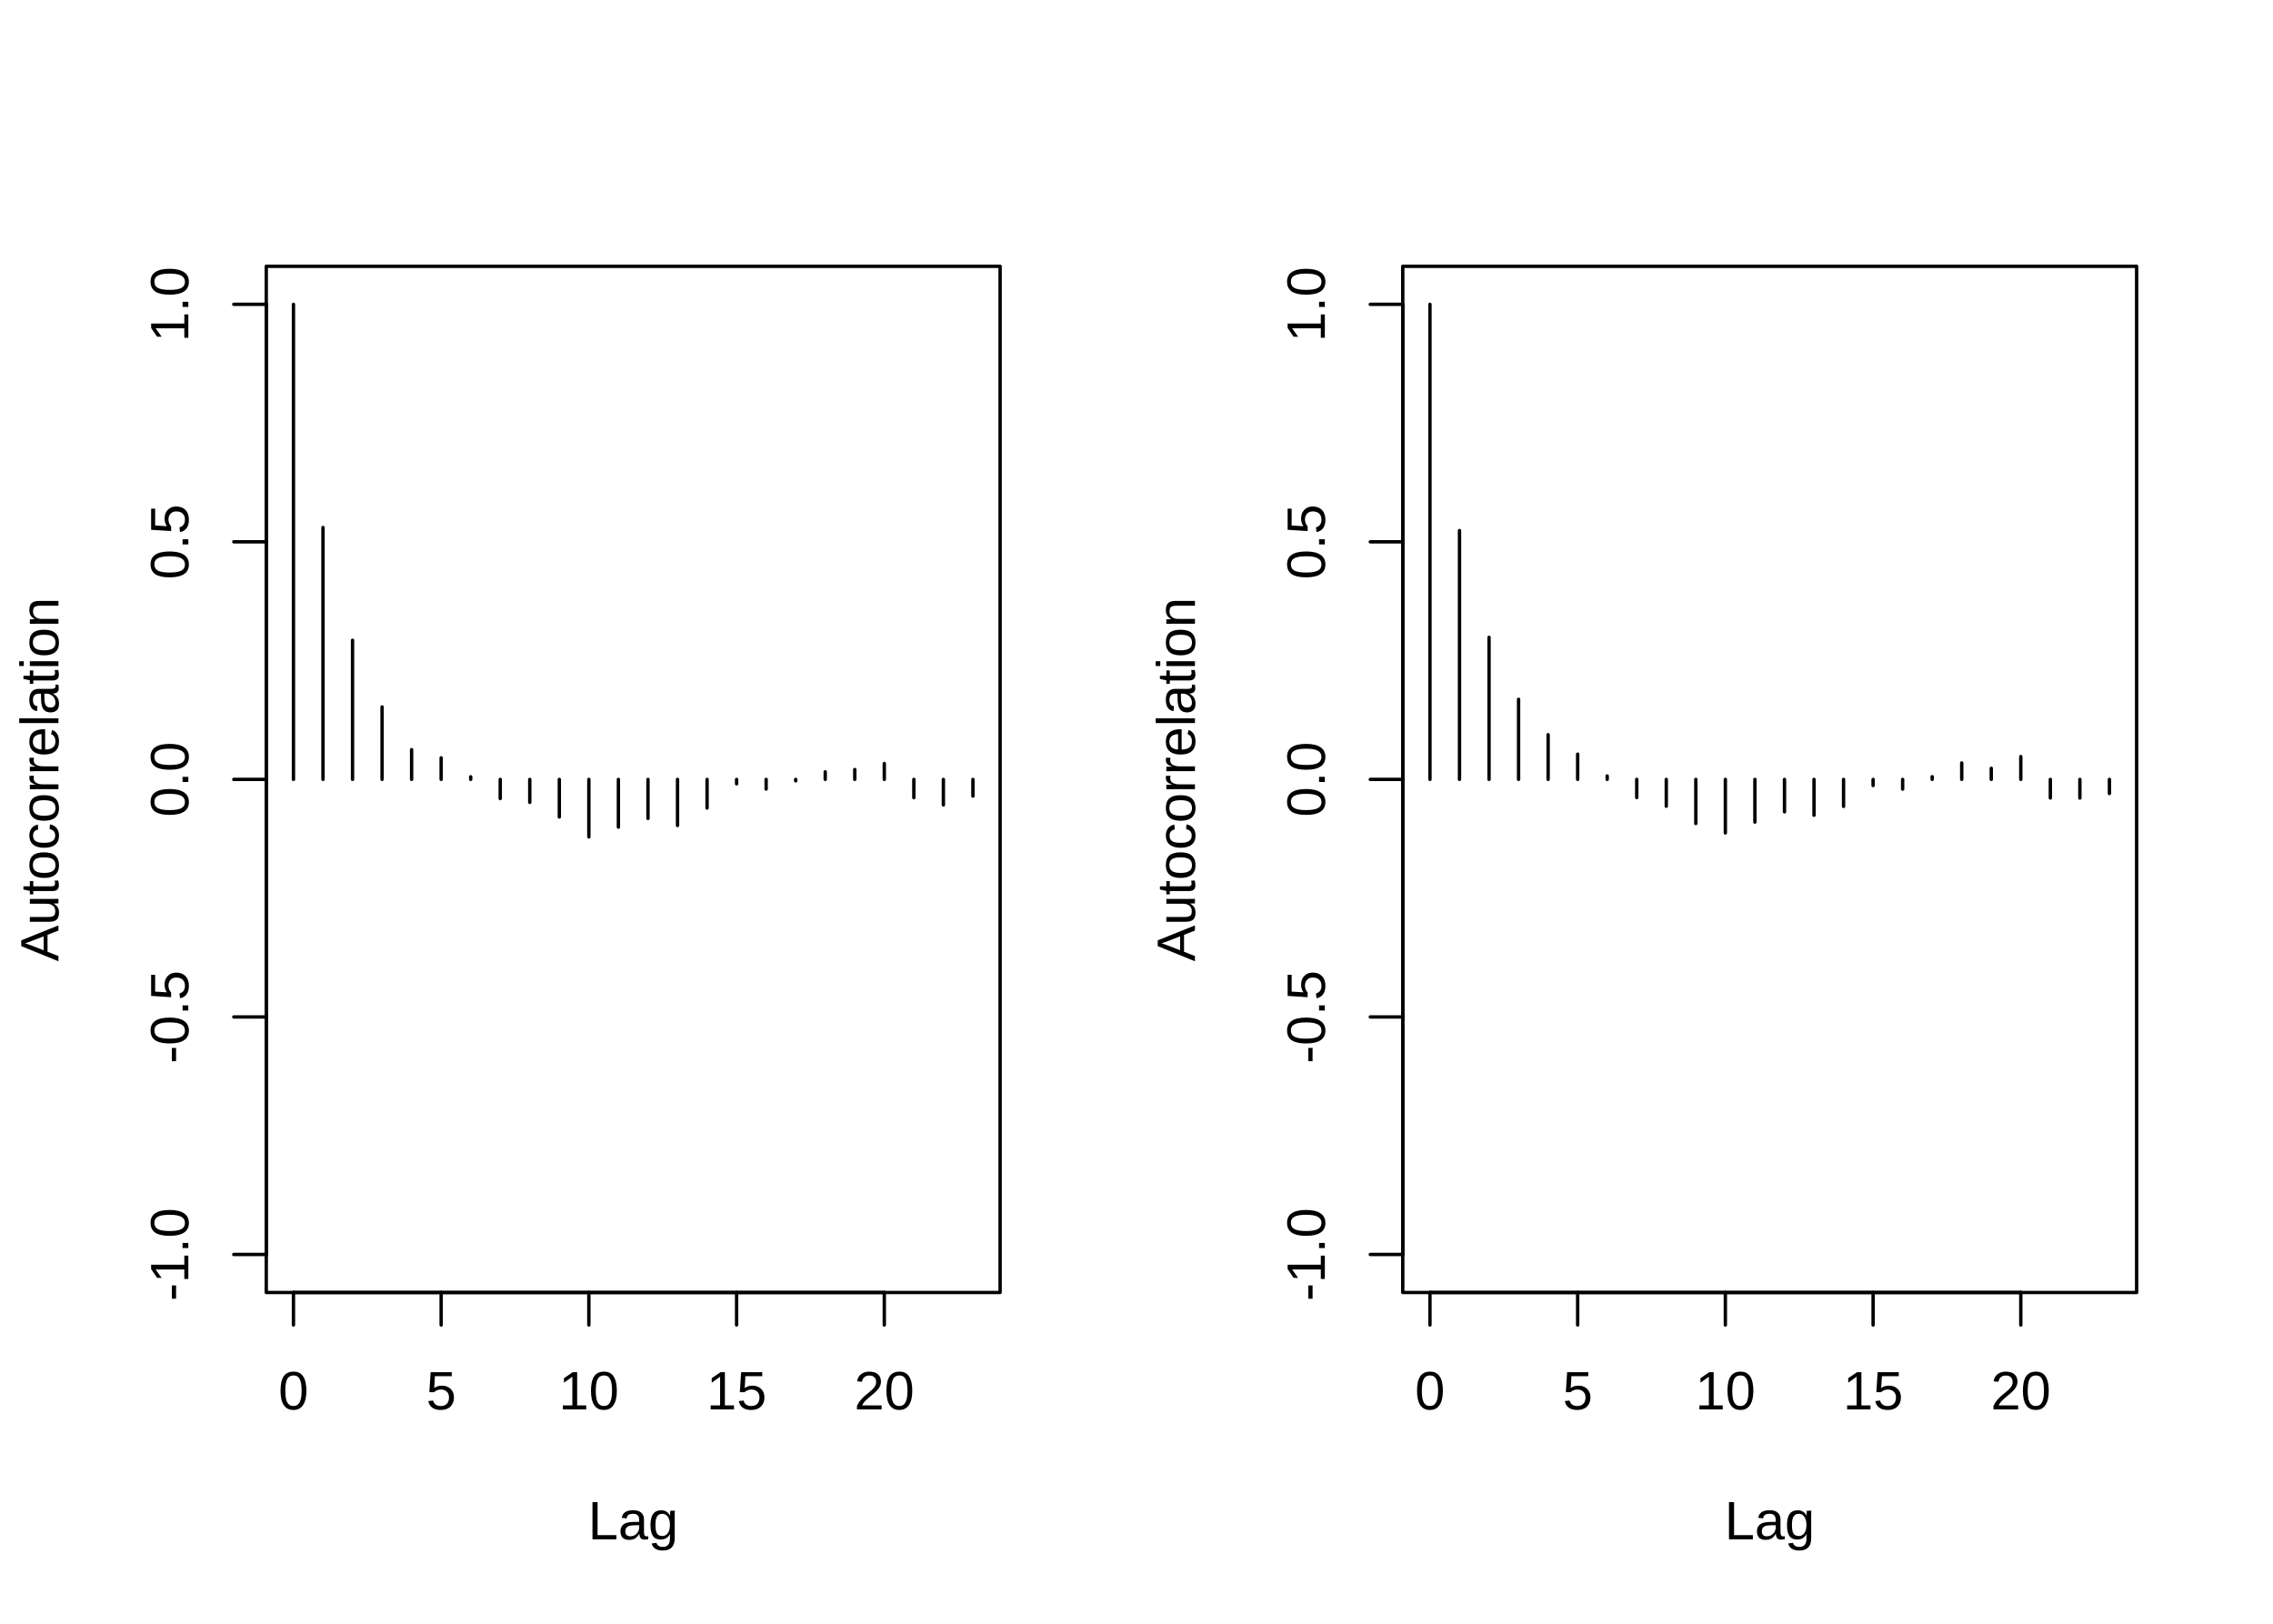
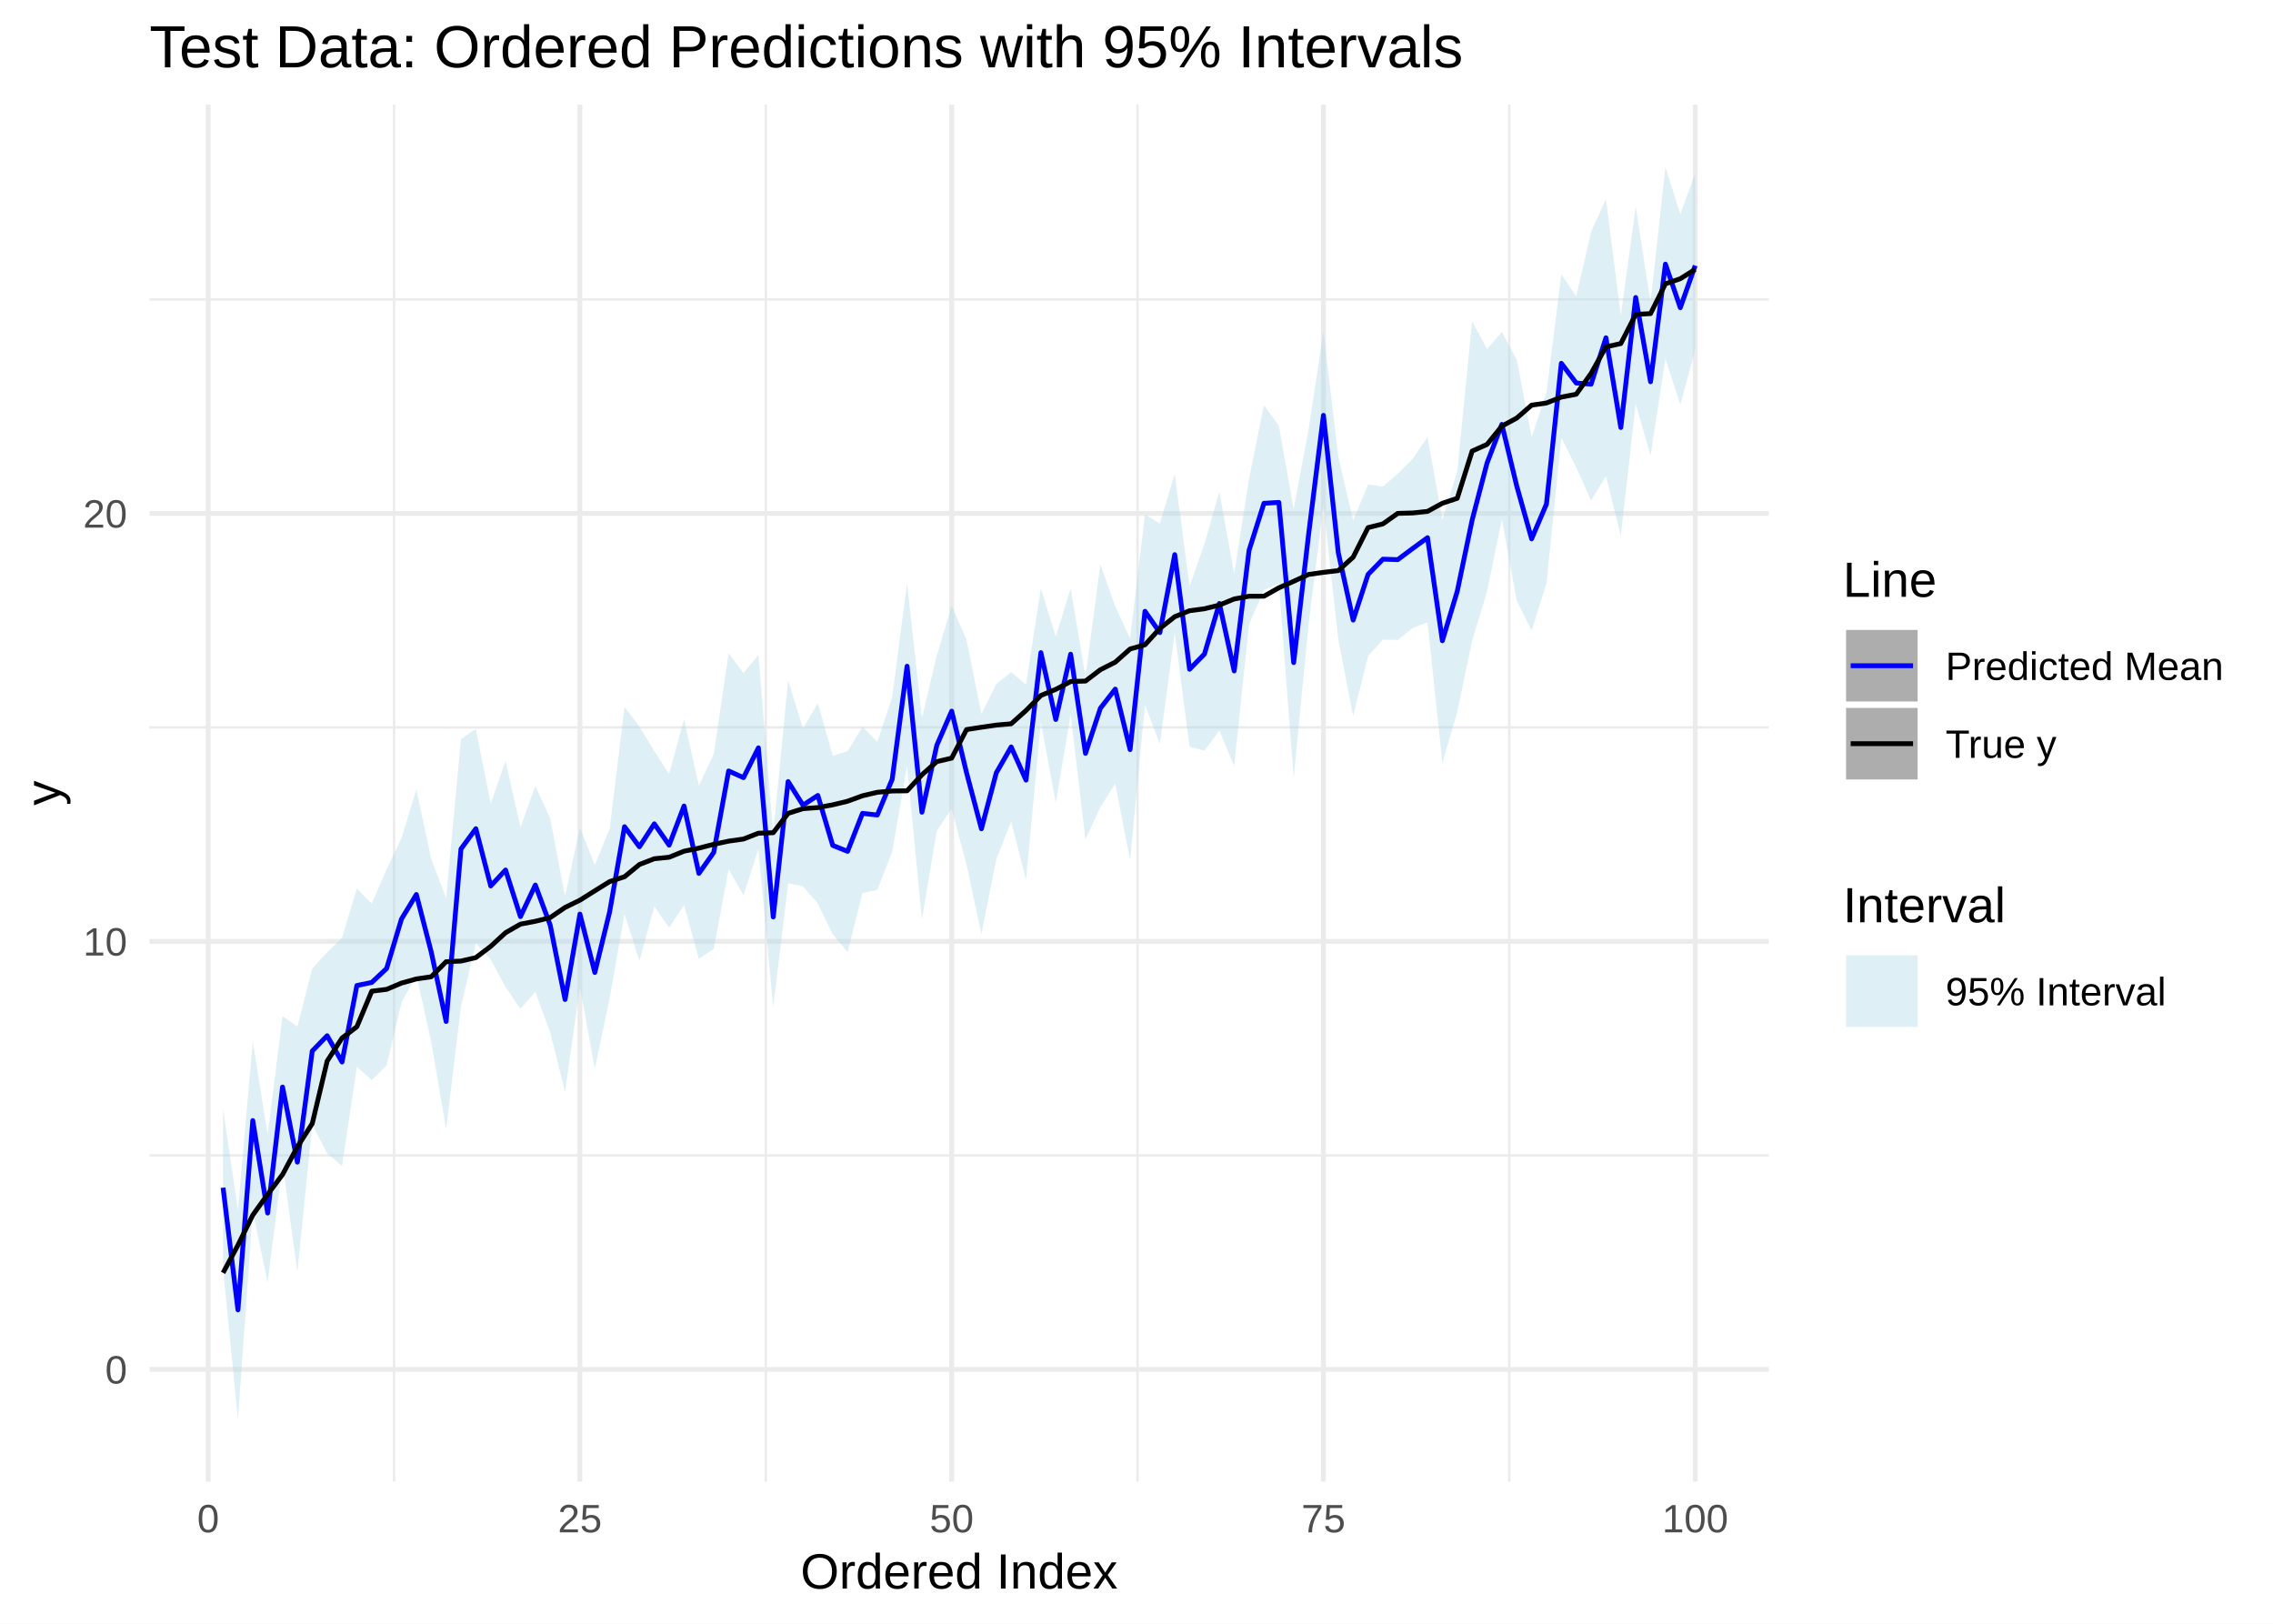
<svg xmlns="http://www.w3.org/2000/svg" class="svglite" width="504.00pt" height="360.00pt" viewBox="0 0 504.00 360.00">
  <defs>
    <style type="text/css">
    .svglite line, .svglite polyline, .svglite polygon, .svglite path, .svglite rect, .svglite circle {
      fill: none;
      stroke: #000000;
      stroke-linecap: round;
      stroke-linejoin: round;
      stroke-miterlimit: 10.00;
    }
    .svglite text {
      white-space: pre;
    }
  </style>
  </defs>
  <rect width="100%" height="100%" style="stroke: none; fill: #FFFFFF;" />
  <defs>
    <clipPath id="cpMC4wMHw1MDQuMDB8MC4wMHwzNjAuMDA=">
      <rect x="0.00" y="0.00" width="504.00" height="360.00" />
    </clipPath>
  </defs>
  <g clip-path="url(#cpMC4wMHw1MDQuMDB8MC4wMHwzNjAuMDA=)">
</g>
  <defs>
-     <clipPath id="cpNTkuMDR8MjIxLjc2fDU5LjA0fDI4Ni41Ng==">
-       <rect x="59.04" y="59.04" width="162.72" height="227.52" />
+     <clipPath id="cpMzMuMTR8MzkyLjIwfDIzLjE4fDMyOC41MA==">
+       <rect x="33.14" y="23.18" width="359.06" height="305.33" />
    </clipPath>
  </defs>
-   <g clip-path="url(#cpNTkuMDR8MjIxLjc2fDU5LjA0fDI4Ni41Ng==)">
-     <line x1="65.07" y1="172.80" x2="65.07" y2="67.47" style="stroke-width: 0.75;" />
-     <line x1="71.62" y1="172.80" x2="71.62" y2="116.95" style="stroke-width: 0.75;" />
-     <line x1="78.17" y1="172.80" x2="78.17" y2="141.95" style="stroke-width: 0.75;" />
-     <line x1="84.72" y1="172.80" x2="84.72" y2="156.73" style="stroke-width: 0.75;" />
-     <line x1="91.27" y1="172.80" x2="91.27" y2="166.20" style="stroke-width: 0.75;" />
-     <line x1="97.82" y1="172.80" x2="97.82" y2="168.02" style="stroke-width: 0.75;" />
-     <line x1="104.37" y1="172.80" x2="104.37" y2="172.22" style="stroke-width: 0.75;" />
-     <line x1="110.92" y1="172.80" x2="110.92" y2="177.05" style="stroke-width: 0.75;" />
-     <line x1="117.47" y1="172.80" x2="117.47" y2="177.90" style="stroke-width: 0.75;" />
-     <line x1="124.02" y1="172.80" x2="124.02" y2="181.13" style="stroke-width: 0.75;" />
-     <line x1="130.57" y1="172.80" x2="130.57" y2="185.55" style="stroke-width: 0.75;" />
-     <line x1="137.12" y1="172.80" x2="137.12" y2="183.38" style="stroke-width: 0.75;" />
-     <line x1="143.68" y1="172.80" x2="143.68" y2="181.46" style="stroke-width: 0.75;" />
-     <line x1="150.23" y1="172.80" x2="150.23" y2="183.02" style="stroke-width: 0.75;" />
-     <line x1="156.78" y1="172.80" x2="156.78" y2="179.15" style="stroke-width: 0.75;" />
-     <line x1="163.33" y1="172.80" x2="163.33" y2="173.79" style="stroke-width: 0.75;" />
-     <line x1="169.88" y1="172.80" x2="169.88" y2="174.94" style="stroke-width: 0.75;" />
-     <line x1="176.43" y1="172.80" x2="176.43" y2="173.13" style="stroke-width: 0.75;" />
-     <line x1="182.98" y1="172.80" x2="182.98" y2="171.13" style="stroke-width: 0.75;" />
-     <line x1="189.53" y1="172.80" x2="189.53" y2="170.61" style="stroke-width: 0.75;" />
-     <line x1="196.08" y1="172.80" x2="196.08" y2="169.28" style="stroke-width: 0.75;" />
-     <line x1="202.63" y1="172.80" x2="202.63" y2="176.86" style="stroke-width: 0.75;" />
-     <line x1="209.18" y1="172.80" x2="209.18" y2="178.46" style="stroke-width: 0.75;" />
-     <line x1="215.73" y1="172.80" x2="215.73" y2="176.50" style="stroke-width: 0.75;" />
+   <g clip-path="url(#cpMzMuMTR8MzkyLjIwfDIzLjE4fDMyOC41MA==)">
+     <polyline points="33.14,256.16 392.20,256.16 " style="stroke-width: 0.53; stroke: #EBEBEB; stroke-linecap: butt;" />
+     <polyline points="33.14,161.27 392.20,161.27 " style="stroke-width: 0.53; stroke: #EBEBEB; stroke-linecap: butt;" />
+     <polyline points="33.14,66.38 392.20,66.38 " style="stroke-width: 0.53; stroke: #EBEBEB; stroke-linecap: butt;" />
+     <polyline points="87.38,328.50 87.38,23.18 " style="stroke-width: 0.53; stroke: #EBEBEB; stroke-linecap: butt;" />
+     <polyline points="169.80,328.50 169.80,23.18 " style="stroke-width: 0.53; stroke: #EBEBEB; stroke-linecap: butt;" />
+     <polyline points="252.23,328.50 252.23,23.18 " style="stroke-width: 0.53; stroke: #EBEBEB; stroke-linecap: butt;" />
+     <polyline points="334.66,328.50 334.66,23.18 " style="stroke-width: 0.53; stroke: #EBEBEB; stroke-linecap: butt;" />
+     <polyline points="33.14,303.60 392.20,303.60 " style="stroke-width: 1.07; stroke: #EBEBEB; stroke-linecap: butt;" />
+     <polyline points="33.14,208.71 392.20,208.71 " style="stroke-width: 1.07; stroke: #EBEBEB; stroke-linecap: butt;" />
+     <polyline points="33.14,113.83 392.20,113.83 " style="stroke-width: 1.07; stroke: #EBEBEB; stroke-linecap: butt;" />
+     <polyline points="46.16,328.50 46.16,23.18 " style="stroke-width: 1.07; stroke: #EBEBEB; stroke-linecap: butt;" />
+     <polyline points="128.59,328.50 128.59,23.18 " style="stroke-width: 1.07; stroke: #EBEBEB; stroke-linecap: butt;" />
+     <polyline points="211.02,328.50 211.02,23.18 " style="stroke-width: 1.07; stroke: #EBEBEB; stroke-linecap: butt;" />
+     <polyline points="293.45,328.50 293.45,23.18 " style="stroke-width: 1.07; stroke: #EBEBEB; stroke-linecap: butt;" />
+     <polyline points="375.88,328.50 375.88,23.18 " style="stroke-width: 1.07; stroke: #EBEBEB; stroke-linecap: butt;" />
+     <polygon points="49.46,245.85 52.76,268.36 56.05,230.91 59.35,251.53 62.65,225.30 65.94,227.60 69.24,214.74 72.54,211.13 75.84,207.91 79.13,196.98 82.43,200.36 85.73,192.73 89.02,185.85 92.32,175.01 95.62,190.49 98.92,199.17 102.21,163.87 105.51,161.61 108.81,178.17 112.10,168.72 115.40,183.43 118.70,174.25 122.00,181.50 125.29,198.77 128.59,183.49 131.89,191.80 135.18,183.74 138.48,156.74 141.78,161.08 145.08,166.51 148.37,171.62 151.67,159.44 154.97,174.22 158.26,167.22 161.56,144.82 164.86,149.23 168.16,145.19 171.45,184.82 174.75,150.86 178.05,161.51 181.34,155.87 184.64,167.57 187.94,166.52 191.24,161.13 194.53,164.46 197.83,154.55 201.13,129.33 204.42,159.18 207.72,145.37 211.02,134.26 214.32,141.93 217.61,158.31 220.91,151.67 224.21,149.00 227.50,151.78 230.80,130.45 234.10,141.15 237.40,130.47 240.69,150.06 243.99,125.13 247.29,134.45 250.58,141.58 253.88,114.08 257.18,116.06 260.48,105.12 263.77,129.97 267.07,120.58 270.37,109.01 273.66,127.26 276.96,106.14 280.26,89.86 283.56,94.40 286.85,112.90 290.15,95.30 293.45,73.50 296.74,101.28 300.04,115.41 303.34,107.42 306.64,107.88 309.93,105.04 313.23,101.75 316.53,96.86 319.82,115.25 323.12,104.57 326.42,71.25 329.72,77.37 333.01,73.61 336.31,79.77 339.61,96.88 342.90,87.02 346.20,60.85 349.50,65.73 352.80,51.39 356.09,44.12 359.39,70.01 362.69,45.81 365.98,67.03 369.28,37.06 372.58,47.48 375.88,38.41 375.88,77.57 372.58,89.71 369.28,79.51 365.98,100.98 362.69,89.50 359.39,118.75 356.09,105.56 352.80,110.97 349.50,103.61 346.20,97.04 342.90,129.31 339.61,139.79 336.31,133.19 333.01,115.13 329.72,131.17 326.42,142.03 323.12,157.86 319.82,169.13 316.53,137.98 313.23,139.22 309.93,141.88 306.64,141.83 303.34,145.48 300.04,158.77 296.74,141.67 293.45,112.01 290.15,138.50 286.85,172.43 283.56,129.36 280.26,130.81 276.96,138.41 273.66,169.79 270.37,161.96 267.07,166.43 263.77,165.57 260.48,140.27 257.18,164.97 253.88,156.22 250.58,190.68 247.29,173.75 243.99,178.91 240.69,186.13 237.40,158.40 234.10,178.05 230.80,160.10 227.50,195.05 224.21,182.14 220.91,190.49 217.61,207.05 214.32,191.74 211.02,179.30 207.72,184.16 204.42,203.80 201.13,169.78 197.83,188.82 194.53,197.32 191.24,198.00 187.94,211.09 184.64,207.13 181.34,200.34 178.05,196.47 174.75,195.85 171.45,223.25 168.16,188.22 164.86,198.47 161.56,192.72 158.26,210.38 154.97,212.57 151.67,200.63 148.37,205.70 145.08,200.99 141.78,213.05 138.48,202.61 135.18,221.29 131.89,236.96 128.59,218.75 125.29,242.02 122.00,228.93 118.70,219.88 115.40,223.66 112.10,218.83 108.81,212.74 105.51,209.15 102.21,223.11 98.92,250.41 95.62,230.95 92.32,216.19 89.02,222.26 85.73,236.20 82.43,239.45 79.13,236.51 75.84,258.52 72.54,255.71 69.24,249.36 65.94,282.00 62.65,258.06 59.35,284.33 56.05,268.57 52.76,314.63 49.46,281.33 " style="stroke-width: 0.00; stroke: none; stroke-linecap: butt; fill: #ADD8E6; fill-opacity: 0.40;" />
+     <polyline points="49.46,245.85 52.76,268.36 56.05,230.91 59.35,251.53 62.65,225.30 65.94,227.60 69.24,214.74 72.54,211.13 75.84,207.91 79.13,196.98 82.43,200.36 85.73,192.73 89.02,185.85 92.32,175.01 95.62,190.49 98.92,199.17 102.21,163.87 105.51,161.61 108.81,178.17 112.10,168.72 115.40,183.43 118.70,174.25 122.00,181.50 125.29,198.77 128.59,183.49 131.89,191.80 135.18,183.74 138.48,156.74 141.78,161.08 145.08,166.51 148.37,171.62 151.67,159.44 154.97,174.22 158.26,167.22 161.56,144.82 164.86,149.23 168.16,145.19 171.45,184.82 174.75,150.86 178.05,161.51 181.34,155.87 184.64,167.57 187.94,166.52 191.24,161.13 194.53,164.46 197.83,154.55 201.13,129.33 204.42,159.18 207.72,145.37 211.02,134.26 214.32,141.93 217.61,158.31 220.91,151.67 224.21,149.00 227.50,151.78 230.80,130.45 234.10,141.15 237.40,130.47 240.69,150.06 243.99,125.13 247.29,134.45 250.58,141.58 253.88,114.08 257.18,116.06 260.48,105.12 263.77,129.97 267.07,120.58 270.37,109.01 273.66,127.26 276.96,106.14 280.26,89.86 283.56,94.40 286.85,112.90 290.15,95.30 293.45,73.50 296.74,101.28 300.04,115.41 303.34,107.42 306.64,107.88 309.93,105.04 313.23,101.75 316.53,96.86 319.82,115.25 323.12,104.57 326.42,71.25 329.72,77.37 333.01,73.61 336.31,79.77 339.61,96.88 342.90,87.02 346.20,60.85 349.50,65.73 352.80,51.39 356.09,44.12 359.39,70.01 362.69,45.81 365.98,67.03 369.28,37.06 372.58,47.48 375.88,38.41 " style="stroke-width: 1.07; stroke: none; stroke-linecap: butt;" />
+     <polyline points="375.88,77.57 372.58,89.71 369.28,79.51 365.98,100.98 362.69,89.50 359.39,118.75 356.09,105.56 352.80,110.97 349.50,103.61 346.20,97.04 342.90,129.31 339.61,139.79 336.31,133.19 333.01,115.13 329.72,131.17 326.42,142.03 323.12,157.86 319.82,169.13 316.53,137.98 313.23,139.22 309.93,141.88 306.64,141.83 303.34,145.48 300.04,158.77 296.74,141.67 293.45,112.01 290.15,138.50 286.85,172.43 283.56,129.36 280.26,130.81 276.96,138.41 273.66,169.79 270.37,161.96 267.07,166.43 263.77,165.57 260.48,140.27 257.18,164.97 253.88,156.22 250.58,190.68 247.29,173.75 243.99,178.91 240.69,186.13 237.40,158.40 234.10,178.05 230.80,160.10 227.50,195.05 224.21,182.14 220.91,190.49 217.61,207.05 214.32,191.74 211.02,179.30 207.72,184.16 204.42,203.80 201.13,169.78 197.83,188.82 194.53,197.32 191.24,198.00 187.94,211.09 184.64,207.13 181.34,200.34 178.05,196.47 174.75,195.85 171.45,223.25 168.16,188.22 164.86,198.47 161.56,192.72 158.26,210.38 154.97,212.57 151.67,200.63 148.37,205.70 145.08,200.99 141.78,213.05 138.48,202.61 135.18,221.29 131.89,236.96 128.59,218.75 125.29,242.02 122.00,228.93 118.70,219.88 115.40,223.66 112.10,218.83 108.81,212.74 105.51,209.15 102.21,223.11 98.92,250.41 95.62,230.95 92.32,216.19 89.02,222.26 85.73,236.20 82.43,239.45 79.13,236.51 75.84,258.52 72.54,255.71 69.24,249.36 65.94,282.00 62.65,258.06 59.35,284.33 56.05,268.57 52.76,314.63 49.46,281.33 " style="stroke-width: 1.07; stroke: none; stroke-linecap: butt;" />
+     <polyline points="49.46,263.32 52.76,290.41 56.05,248.44 59.35,268.94 62.65,241.01 65.94,257.66 69.24,233.02 72.54,229.63 75.84,235.46 79.13,218.50 82.43,217.82 85.73,214.72 89.02,203.76 92.32,198.32 95.62,211.07 98.92,226.47 102.21,188.23 105.51,183.73 108.81,196.42 112.10,192.89 115.40,203.22 118.70,196.22 122.00,205.12 125.29,221.60 128.59,202.67 131.89,215.61 135.18,202.15 138.48,183.29 141.78,187.74 145.08,182.65 148.37,187.38 151.67,178.71 154.97,193.64 158.26,188.99 161.56,170.93 164.86,172.41 168.16,165.81 171.45,203.30 174.75,173.28 178.05,178.51 181.34,176.36 184.64,187.43 187.94,188.75 191.24,180.33 194.53,180.70 197.83,172.76 201.13,147.71 204.42,180.08 207.72,165.24 211.02,157.67 214.32,171.34 217.61,183.76 220.91,171.34 224.21,165.60 227.50,172.96 230.80,144.70 234.10,159.52 237.40,145.04 240.69,167.03 243.99,157.03 247.29,152.78 250.58,166.19 253.88,135.53 257.18,140.25 260.48,122.97 263.77,148.38 267.07,145.00 270.37,133.79 273.66,148.76 276.96,122.01 280.26,111.59 283.56,111.39 286.85,146.90 290.15,118.55 293.45,92.09 296.74,122.52 300.04,137.48 303.34,127.36 306.64,123.97 309.93,124.08 313.23,121.61 316.53,119.21 319.82,142.06 323.12,131.11 326.42,115.30 329.72,102.68 333.01,94.09 336.31,107.75 339.61,119.47 342.90,111.75 346.20,80.55 349.50,84.92 352.80,85.18 356.09,74.89 359.39,94.78 362.69,65.96 365.98,84.64 369.28,58.56 372.58,68.22 375.88,58.89 " style="stroke-width: 1.07; stroke: #0000FF; stroke-linecap: butt;" />
+     <polyline points="49.46,282.20 52.76,276.06 56.05,269.39 59.35,264.80 62.65,260.41 65.94,254.26 69.24,249.10 72.54,235.26 75.84,230.14 79.13,227.64 82.43,219.76 85.73,219.35 89.02,217.96 92.32,217.04 95.62,216.56 98.92,213.22 102.21,213.08 105.51,212.31 108.81,209.81 112.10,206.79 115.40,204.89 118.70,204.26 122.00,203.44 125.29,201.19 128.59,199.58 131.89,197.50 135.18,195.46 138.48,194.38 141.78,191.67 145.08,190.39 148.37,190.06 151.67,188.72 154.97,188.04 158.26,187.19 161.56,186.49 164.86,186.02 168.16,184.73 171.45,184.62 174.75,180.33 178.05,179.29 181.34,179.05 184.64,178.44 187.94,177.64 191.24,176.43 194.53,175.66 197.83,175.37 201.13,175.33 204.42,171.78 207.72,168.86 211.02,168.08 214.32,161.75 217.61,161.24 220.91,160.76 224.21,160.47 227.50,157.53 230.80,154.19 234.10,152.84 237.40,151.10 240.69,151.00 243.99,148.48 247.29,146.81 250.58,143.89 253.88,142.96 257.18,139.33 260.48,136.73 263.77,135.40 267.07,134.97 270.37,134.15 273.66,132.80 276.96,132.19 280.26,132.19 283.56,130.32 286.85,128.88 290.15,127.36 293.45,126.90 296.74,126.51 300.04,123.52 303.34,116.98 306.64,116.15 309.93,113.82 313.23,113.73 316.53,113.38 319.82,111.58 323.12,110.48 326.42,100.01 329.72,98.54 333.01,94.48 336.31,92.69 339.61,89.83 342.90,89.35 346.20,88.04 349.50,87.41 352.80,82.78 356.09,76.91 359.39,76.17 362.69,69.71 365.98,69.53 369.28,62.92 372.58,61.80 375.88,59.72 " style="stroke-width: 1.07; stroke-linecap: butt;" />
  </g>
  <g clip-path="url(#cpMC4wMHw1MDQuMDB8MC4wMHwzNjAuMDA=)">
-     <line x1="65.07" y1="286.56" x2="196.08" y2="286.56" style="stroke-width: 0.75;" />
-     <line x1="65.07" y1="286.56" x2="65.07" y2="293.76" style="stroke-width: 0.75;" />
-     <line x1="97.82" y1="286.56" x2="97.82" y2="293.76" style="stroke-width: 0.75;" />
-     <line x1="130.57" y1="286.56" x2="130.57" y2="293.76" style="stroke-width: 0.75;" />
-     <line x1="163.33" y1="286.56" x2="163.33" y2="293.76" style="stroke-width: 0.75;" />
-     <line x1="196.08" y1="286.56" x2="196.08" y2="293.76" style="stroke-width: 0.75;" />
-     <text x="65.07" y="312.48" text-anchor="middle" style="font-size: 12.00px; font-family: &quot;Arial&quot;;" textLength="6.67px" lengthAdjust="spacingAndGlyphs">0</text>
-     <text x="97.82" y="312.48" text-anchor="middle" style="font-size: 12.00px; font-family: &quot;Arial&quot;;" textLength="6.67px" lengthAdjust="spacingAndGlyphs">5</text>
-     <text x="130.57" y="312.48" text-anchor="middle" style="font-size: 12.00px; font-family: &quot;Arial&quot;;" textLength="13.35px" lengthAdjust="spacingAndGlyphs">10</text>
-     <text x="163.33" y="312.48" text-anchor="middle" style="font-size: 12.00px; font-family: &quot;Arial&quot;;" textLength="13.35px" lengthAdjust="spacingAndGlyphs">15</text>
-     <text x="196.08" y="312.48" text-anchor="middle" style="font-size: 12.00px; font-family: &quot;Arial&quot;;" textLength="13.35px" lengthAdjust="spacingAndGlyphs">20</text>
-     <line x1="59.04" y1="278.13" x2="59.04" y2="67.47" style="stroke-width: 0.75;" />
-     <line x1="59.04" y1="278.13" x2="51.84" y2="278.13" style="stroke-width: 0.75;" />
-     <line x1="59.04" y1="225.47" x2="51.84" y2="225.47" style="stroke-width: 0.75;" />
-     <line x1="59.04" y1="172.80" x2="51.84" y2="172.80" style="stroke-width: 0.75;" />
-     <line x1="59.04" y1="120.13" x2="51.84" y2="120.13" style="stroke-width: 0.75;" />
-     <line x1="59.04" y1="67.47" x2="51.84" y2="67.47" style="stroke-width: 0.75;" />
-     <text transform="translate(41.76,278.13) rotate(-90)" text-anchor="middle" style="font-size: 12.00px; font-family: &quot;Arial&quot;;" textLength="20.68px" lengthAdjust="spacingAndGlyphs">-1.0</text>
-     <text transform="translate(41.76,225.47) rotate(-90)" text-anchor="middle" style="font-size: 12.00px; font-family: &quot;Arial&quot;;" textLength="20.68px" lengthAdjust="spacingAndGlyphs">-0.5</text>
-     <text transform="translate(41.76,172.80) rotate(-90)" text-anchor="middle" style="font-size: 12.00px; font-family: &quot;Arial&quot;;" textLength="16.68px" lengthAdjust="spacingAndGlyphs">0.0</text>
-     <text transform="translate(41.76,120.13) rotate(-90)" text-anchor="middle" style="font-size: 12.00px; font-family: &quot;Arial&quot;;" textLength="16.68px" lengthAdjust="spacingAndGlyphs">0.5</text>
-     <text transform="translate(41.76,67.47) rotate(-90)" text-anchor="middle" style="font-size: 12.00px; font-family: &quot;Arial&quot;;" textLength="16.68px" lengthAdjust="spacingAndGlyphs">1.0</text>
-     <polygon points="59.04,286.56 221.76,286.56 221.76,59.04 59.04,59.04 " style="stroke-width: 0.75;" />
-   </g>
-   <defs>
-     <clipPath id="cpMC4wMHwyNTIuMDB8MC4wMHwzNjAuMDA=">
-       <rect x="0.00" y="0.00" width="252.00" height="360.00" />
-     </clipPath>
-   </defs>
-   <g clip-path="url(#cpMC4wMHwyNTIuMDB8MC4wMHwzNjAuMDA=)">
-     <text x="140.40" y="341.28" text-anchor="middle" style="font-size: 12.00px; font-family: &quot;Arial&quot;;" textLength="20.02px" lengthAdjust="spacingAndGlyphs">Lag</text>
-     <text transform="translate(12.96,172.80) rotate(-90)" text-anchor="middle" style="font-size: 12.00px; font-family: &quot;Arial&quot;;" textLength="80.72px" lengthAdjust="spacingAndGlyphs">Autocorrelation</text>
-   </g>
-   <defs>
-     <clipPath id="cpMzExLjA0fDQ3My43Nnw1OS4wNHwyODYuNTY=">
-       <rect x="311.04" y="59.04" width="162.72" height="227.52" />
-     </clipPath>
-   </defs>
-   <g clip-path="url(#cpMzExLjA0fDQ3My43Nnw1OS4wNHwyODYuNTY=)">
-     <line x1="317.07" y1="172.80" x2="317.07" y2="67.47" style="stroke-width: 0.75;" />
-     <line x1="323.62" y1="172.80" x2="323.62" y2="117.63" style="stroke-width: 0.75;" />
-     <line x1="330.17" y1="172.80" x2="330.17" y2="141.31" style="stroke-width: 0.75;" />
-     <line x1="336.72" y1="172.80" x2="336.72" y2="155.04" style="stroke-width: 0.75;" />
-     <line x1="343.27" y1="172.80" x2="343.27" y2="162.88" style="stroke-width: 0.75;" />
-     <line x1="349.82" y1="172.80" x2="349.82" y2="167.20" style="stroke-width: 0.75;" />
-     <line x1="356.37" y1="172.80" x2="356.37" y2="172.04" style="stroke-width: 0.75;" />
-     <line x1="362.92" y1="172.80" x2="362.92" y2="176.83" style="stroke-width: 0.75;" />
-     <line x1="369.47" y1="172.80" x2="369.47" y2="178.75" style="stroke-width: 0.75;" />
-     <line x1="376.02" y1="172.80" x2="376.02" y2="182.58" style="stroke-width: 0.75;" />
-     <line x1="382.57" y1="172.80" x2="382.57" y2="184.67" style="stroke-width: 0.75;" />
-     <line x1="389.12" y1="172.80" x2="389.12" y2="182.27" style="stroke-width: 0.75;" />
-     <line x1="395.68" y1="172.80" x2="395.68" y2="180.00" style="stroke-width: 0.75;" />
-     <line x1="402.23" y1="172.80" x2="402.23" y2="180.75" style="stroke-width: 0.75;" />
-     <line x1="408.78" y1="172.80" x2="408.78" y2="178.79" style="stroke-width: 0.75;" />
-     <line x1="415.33" y1="172.80" x2="415.33" y2="174.16" style="stroke-width: 0.75;" />
-     <line x1="421.88" y1="172.80" x2="421.88" y2="174.95" style="stroke-width: 0.75;" />
-     <line x1="428.43" y1="172.80" x2="428.43" y2="172.20" style="stroke-width: 0.75;" />
-     <line x1="434.98" y1="172.80" x2="434.98" y2="169.15" style="stroke-width: 0.75;" />
-     <line x1="441.53" y1="172.80" x2="441.53" y2="170.34" style="stroke-width: 0.75;" />
-     <line x1="448.08" y1="172.80" x2="448.08" y2="167.73" style="stroke-width: 0.75;" />
-     <line x1="454.63" y1="172.80" x2="454.63" y2="176.93" style="stroke-width: 0.75;" />
-     <line x1="461.18" y1="172.80" x2="461.18" y2="176.94" style="stroke-width: 0.75;" />
-     <line x1="467.73" y1="172.80" x2="467.73" y2="175.93" style="stroke-width: 0.75;" />
-   </g>
-   <g clip-path="url(#cpMC4wMHw1MDQuMDB8MC4wMHwzNjAuMDA=)">
-     <line x1="317.07" y1="286.56" x2="448.08" y2="286.56" style="stroke-width: 0.75;" />
-     <line x1="317.07" y1="286.56" x2="317.07" y2="293.76" style="stroke-width: 0.75;" />
-     <line x1="349.82" y1="286.56" x2="349.82" y2="293.76" style="stroke-width: 0.75;" />
-     <line x1="382.57" y1="286.56" x2="382.57" y2="293.76" style="stroke-width: 0.75;" />
-     <line x1="415.33" y1="286.56" x2="415.33" y2="293.76" style="stroke-width: 0.75;" />
-     <line x1="448.08" y1="286.56" x2="448.08" y2="293.76" style="stroke-width: 0.75;" />
-     <text x="317.07" y="312.48" text-anchor="middle" style="font-size: 12.00px; font-family: &quot;Arial&quot;;" textLength="6.67px" lengthAdjust="spacingAndGlyphs">0</text>
-     <text x="349.82" y="312.48" text-anchor="middle" style="font-size: 12.00px; font-family: &quot;Arial&quot;;" textLength="6.67px" lengthAdjust="spacingAndGlyphs">5</text>
-     <text x="382.57" y="312.48" text-anchor="middle" style="font-size: 12.00px; font-family: &quot;Arial&quot;;" textLength="13.35px" lengthAdjust="spacingAndGlyphs">10</text>
-     <text x="415.33" y="312.48" text-anchor="middle" style="font-size: 12.00px; font-family: &quot;Arial&quot;;" textLength="13.35px" lengthAdjust="spacingAndGlyphs">15</text>
-     <text x="448.08" y="312.48" text-anchor="middle" style="font-size: 12.00px; font-family: &quot;Arial&quot;;" textLength="13.35px" lengthAdjust="spacingAndGlyphs">20</text>
-     <line x1="311.04" y1="278.13" x2="311.04" y2="67.47" style="stroke-width: 0.75;" />
-     <line x1="311.04" y1="278.13" x2="303.84" y2="278.13" style="stroke-width: 0.75;" />
-     <line x1="311.04" y1="225.47" x2="303.84" y2="225.47" style="stroke-width: 0.75;" />
-     <line x1="311.04" y1="172.80" x2="303.84" y2="172.80" style="stroke-width: 0.75;" />
-     <line x1="311.04" y1="120.13" x2="303.84" y2="120.13" style="stroke-width: 0.75;" />
-     <line x1="311.04" y1="67.47" x2="303.84" y2="67.47" style="stroke-width: 0.75;" />
-     <text transform="translate(293.76,278.13) rotate(-90)" text-anchor="middle" style="font-size: 12.00px; font-family: &quot;Arial&quot;;" textLength="20.68px" lengthAdjust="spacingAndGlyphs">-1.0</text>
-     <text transform="translate(293.76,225.47) rotate(-90)" text-anchor="middle" style="font-size: 12.00px; font-family: &quot;Arial&quot;;" textLength="20.68px" lengthAdjust="spacingAndGlyphs">-0.5</text>
-     <text transform="translate(293.76,172.80) rotate(-90)" text-anchor="middle" style="font-size: 12.00px; font-family: &quot;Arial&quot;;" textLength="16.68px" lengthAdjust="spacingAndGlyphs">0.0</text>
-     <text transform="translate(293.76,120.13) rotate(-90)" text-anchor="middle" style="font-size: 12.00px; font-family: &quot;Arial&quot;;" textLength="16.68px" lengthAdjust="spacingAndGlyphs">0.5</text>
-     <text transform="translate(293.76,67.47) rotate(-90)" text-anchor="middle" style="font-size: 12.00px; font-family: &quot;Arial&quot;;" textLength="16.68px" lengthAdjust="spacingAndGlyphs">1.0</text>
-     <polygon points="311.04,286.56 473.76,286.56 473.76,59.04 311.04,59.04 " style="stroke-width: 0.75;" />
-   </g>
-   <defs>
-     <clipPath id="cpMjUyLjAwfDUwNC4wMHwwLjAwfDM2MC4wMA==">
-       <rect x="252.00" y="0.00" width="252.00" height="360.00" />
-     </clipPath>
-   </defs>
-   <g clip-path="url(#cpMjUyLjAwfDUwNC4wMHwwLjAwfDM2MC4wMA==)">
-     <text x="392.40" y="341.28" text-anchor="middle" style="font-size: 12.00px; font-family: &quot;Arial&quot;;" textLength="20.02px" lengthAdjust="spacingAndGlyphs">Lag</text>
-     <text transform="translate(264.96,172.80) rotate(-90)" text-anchor="middle" style="font-size: 12.00px; font-family: &quot;Arial&quot;;" textLength="80.72px" lengthAdjust="spacingAndGlyphs">Autocorrelation</text>
+     <text x="28.21" y="306.75" text-anchor="end" style="font-size: 8.80px;fill: #4D4D4D; font-family: &quot;Arial&quot;;" textLength="4.90px" lengthAdjust="spacingAndGlyphs">0</text>
+     <text x="28.21" y="211.86" text-anchor="end" style="font-size: 8.80px;fill: #4D4D4D; font-family: &quot;Arial&quot;;" textLength="9.79px" lengthAdjust="spacingAndGlyphs">10</text>
+     <text x="28.21" y="116.98" text-anchor="end" style="font-size: 8.80px;fill: #4D4D4D; font-family: &quot;Arial&quot;;" textLength="9.79px" lengthAdjust="spacingAndGlyphs">20</text>
+     <text x="46.16" y="339.74" text-anchor="middle" style="font-size: 8.80px;fill: #4D4D4D; font-family: &quot;Arial&quot;;" textLength="4.90px" lengthAdjust="spacingAndGlyphs">0</text>
+     <text x="128.59" y="339.74" text-anchor="middle" style="font-size: 8.80px;fill: #4D4D4D; font-family: &quot;Arial&quot;;" textLength="9.79px" lengthAdjust="spacingAndGlyphs">25</text>
+     <text x="211.02" y="339.74" text-anchor="middle" style="font-size: 8.80px;fill: #4D4D4D; font-family: &quot;Arial&quot;;" textLength="9.79px" lengthAdjust="spacingAndGlyphs">50</text>
+     <text x="293.45" y="339.74" text-anchor="middle" style="font-size: 8.80px;fill: #4D4D4D; font-family: &quot;Arial&quot;;" textLength="9.79px" lengthAdjust="spacingAndGlyphs">75</text>
+     <text x="375.88" y="339.74" text-anchor="middle" style="font-size: 8.80px;fill: #4D4D4D; font-family: &quot;Arial&quot;;" textLength="14.69px" lengthAdjust="spacingAndGlyphs">100</text>
+     <text x="212.67" y="352.20" text-anchor="middle" style="font-size: 11.00px; font-family: &quot;Arial&quot;;" textLength="70.35px" lengthAdjust="spacingAndGlyphs">Ordered Index</text>
+     <text transform="translate(13.36,175.84) rotate(-90)" text-anchor="middle" style="font-size: 11.00px; font-family: &quot;Arial&quot;;" textLength="5.50px" lengthAdjust="spacingAndGlyphs">y</text>
+     <text x="408.64" y="132.32" style="font-size: 11.00px; font-family: &quot;Arial&quot;;" textLength="20.80px" lengthAdjust="spacingAndGlyphs">Line</text>
+     <rect x="409.34" y="139.67" width="15.86" height="15.86" style="stroke-width: 1.07; stroke: none; stroke-linecap: butt; stroke-linejoin: miter; fill: #333333; fill-opacity: 0.40;" />
+     <line x1="410.36" y1="147.60" x2="424.19" y2="147.60" style="stroke-width: 1.07; stroke: #0000FF; stroke-linecap: butt;" />
+     <rect x="409.34" y="156.95" width="15.86" height="15.86" style="stroke-width: 1.07; stroke: none; stroke-linecap: butt; stroke-linejoin: miter; fill: #333333; fill-opacity: 0.40;" />
+     <line x1="410.36" y1="164.88" x2="424.19" y2="164.88" style="stroke-width: 1.07; stroke-linecap: butt;" />
+     <text x="431.39" y="150.75" style="font-size: 8.80px; font-family: &quot;Arial&quot;;" textLength="61.65px" lengthAdjust="spacingAndGlyphs">Predicted Mean</text>
+     <text x="431.39" y="168.03" style="font-size: 8.80px; font-family: &quot;Arial&quot;;" textLength="24.62px" lengthAdjust="spacingAndGlyphs">True y</text>
+     <text x="408.64" y="204.48" style="font-size: 11.00px; font-family: &quot;Arial&quot;;" textLength="36.09px" lengthAdjust="spacingAndGlyphs">Interval</text>
+     <rect x="409.34" y="211.82" width="15.86" height="15.86" style="stroke-width: 1.07; stroke: none; stroke-linecap: butt; stroke-linejoin: miter; fill: #ADD8E6; fill-opacity: 0.40;" />
+     <text x="431.39" y="222.90" style="font-size: 8.80px; font-family: &quot;Arial&quot;;" textLength="48.93px" lengthAdjust="spacingAndGlyphs">95% Interval</text>
+     <text x="33.14" y="14.93" style="font-size: 13.20px; font-family: &quot;Arial&quot;;" textLength="291.07px" lengthAdjust="spacingAndGlyphs">Test Data: Ordered Predictions with 95% Intervals</text>
  </g>
</svg>
